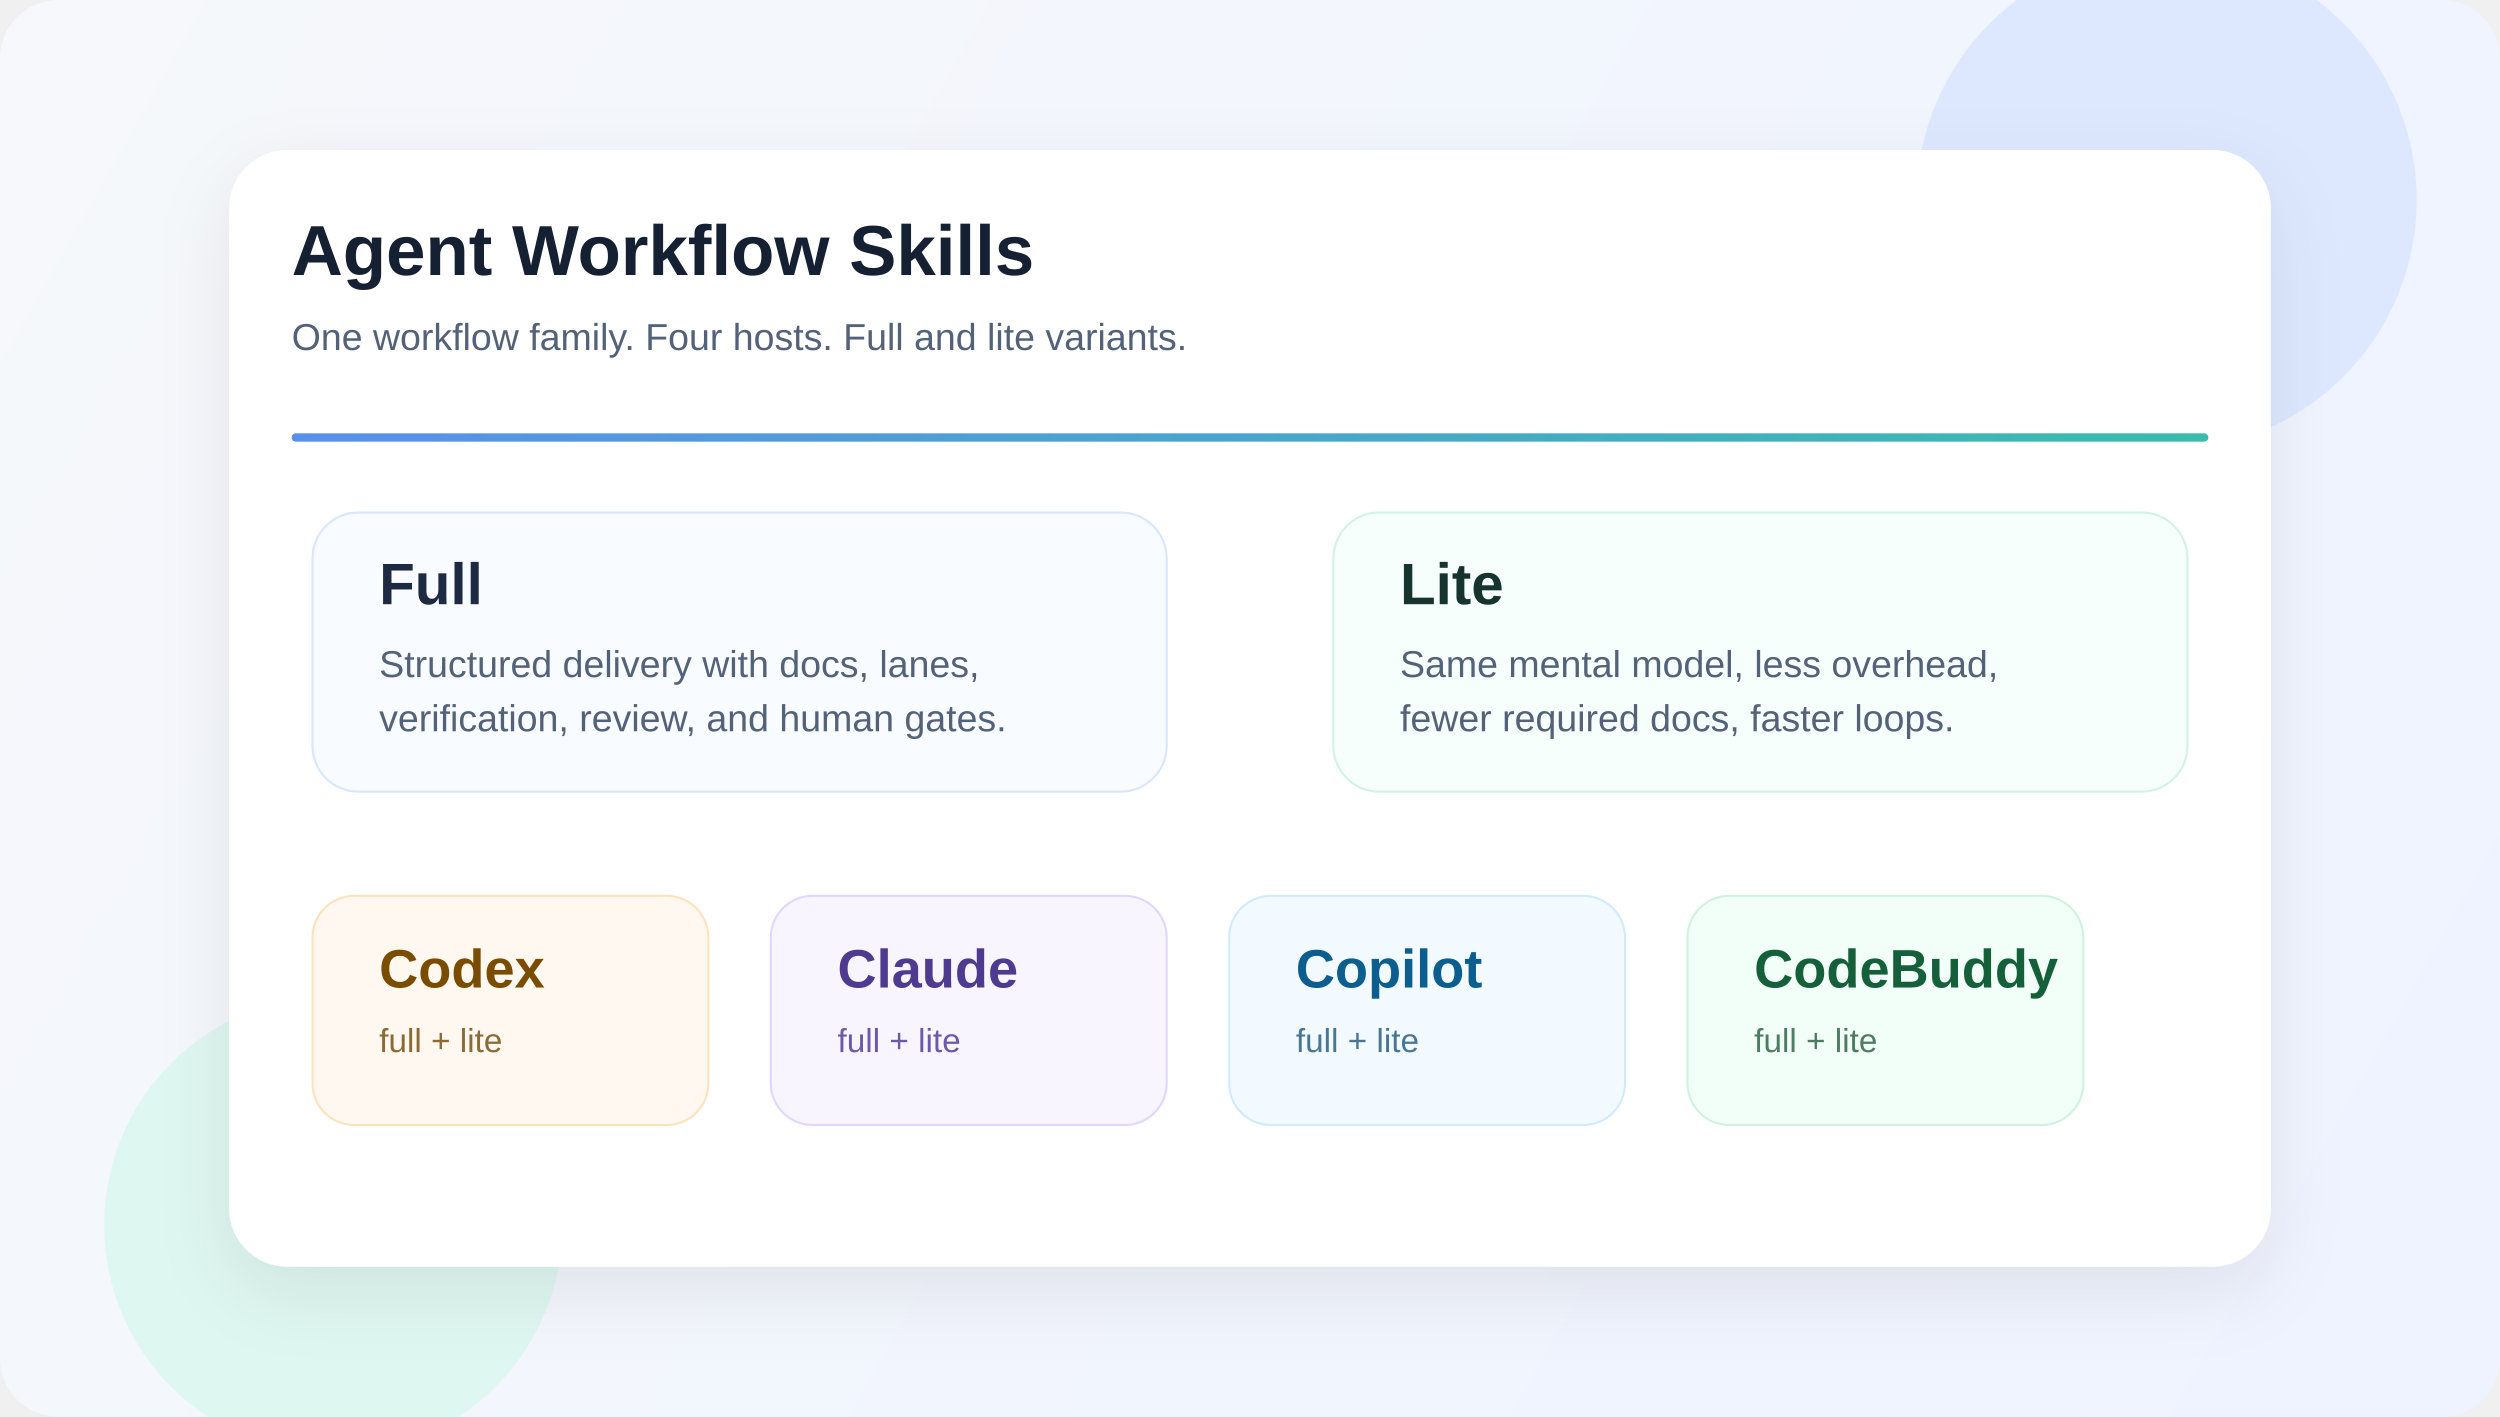
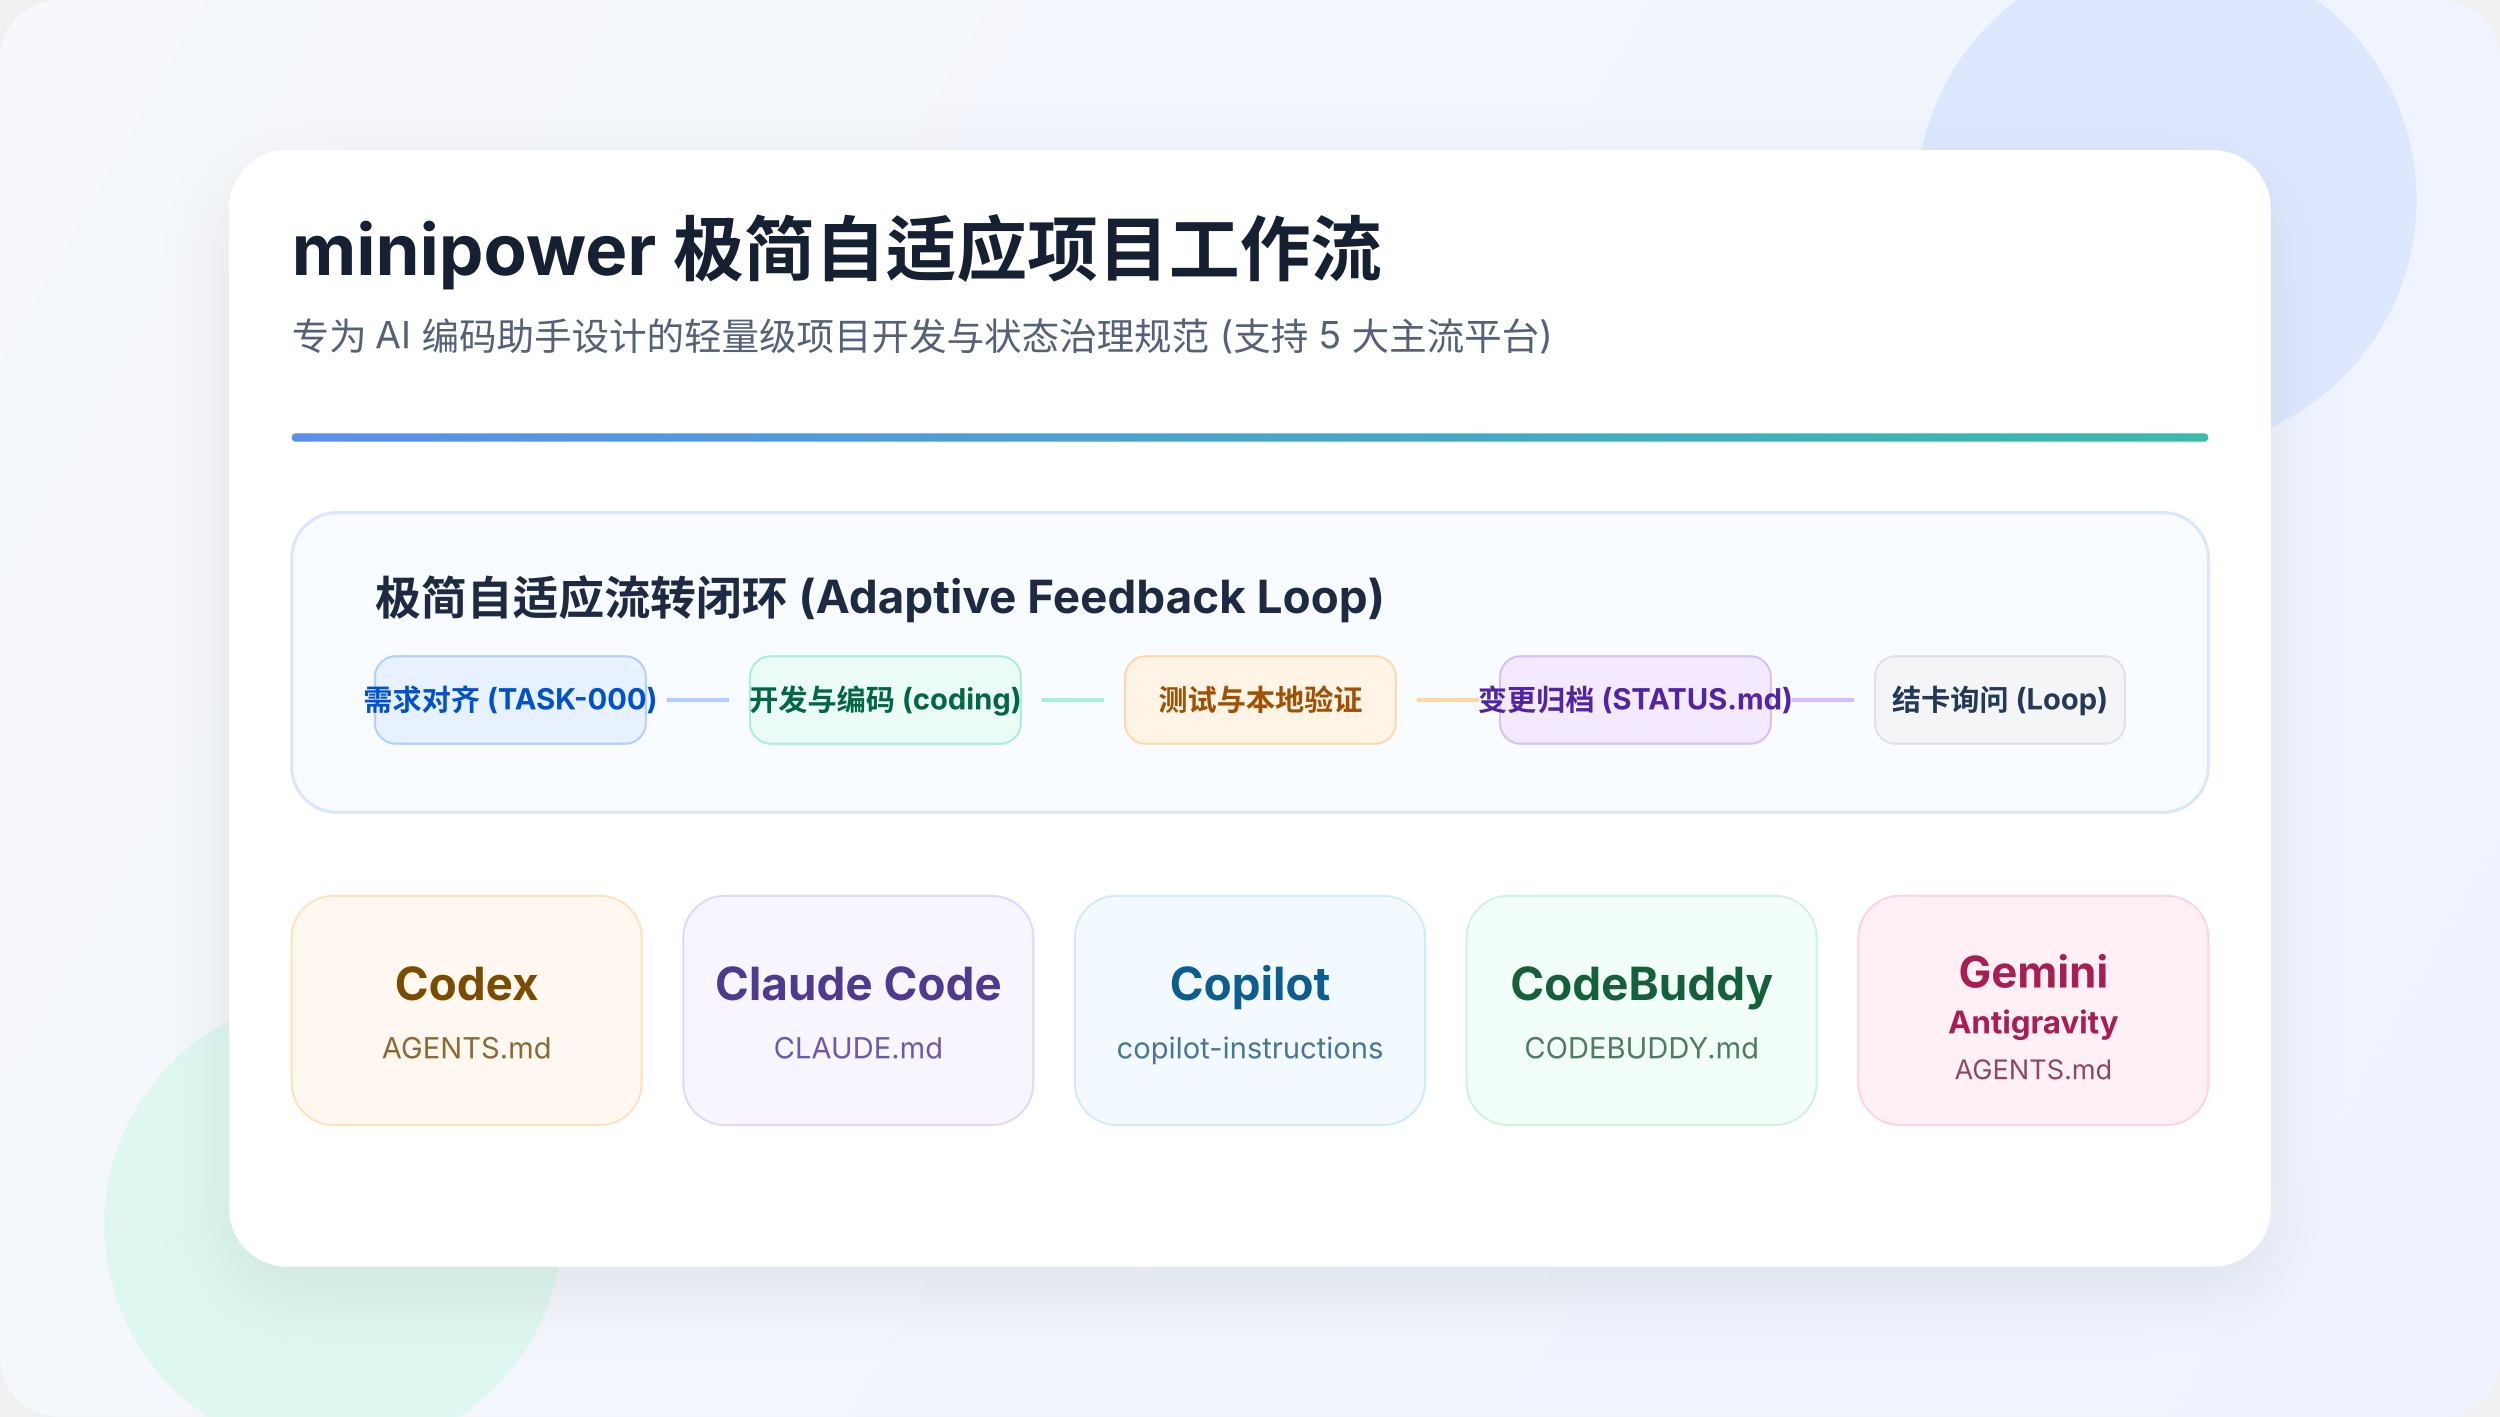
<svg xmlns="http://www.w3.org/2000/svg" width="1200" height="680" viewBox="0 0 1200 680" fill="none">
  <defs>
    <linearGradient id="bg" x1="0" y1="0" x2="1200" y2="680" gradientUnits="userSpaceOnUse">
      <stop stop-color="#F6F8FB" />
      <stop offset="1" stop-color="#EEF3FF" />
    </linearGradient>
    <linearGradient id="accent" x1="140" y1="120" x2="1060" y2="560" gradientUnits="userSpaceOnUse">
      <stop stop-color="#5B8DEF" />
      <stop offset="1" stop-color="#33C3A1" />
    </linearGradient>
    <filter id="shadow" x="0" y="0" width="1200" height="680" filterUnits="userSpaceOnUse" color-interpolation-filters="sRGB">
      <feDropShadow dx="0" dy="12" stdDeviation="18" flood-opacity="0.08" />
    </filter>
  </defs>
  <rect width="1200" height="680" rx="28" fill="url(#bg)" />
  <circle cx="1040" cy="96" r="120" fill="#DDE8FF" />
  <circle cx="160" cy="588" r="110" fill="#DFF7F1" />
  <g filter="url(#shadow)">
    <rect x="110" y="72" width="980" height="536" rx="28" fill="white" />
  </g>
-   <text x="140" y="132" fill="#162033" font-family="Arial, Helvetica, sans-serif" font-size="34" font-weight="700">
-     Agent Workflow Skills
+   <text x="140" y="132" fill="#162033" font-family="system-ui, -apple-system, sans-serif" font-size="34" font-weight="700">
+     minipower 极简自适应项目工作流
  </text>
-   <text x="140" y="168" fill="#536179" font-family="Arial, Helvetica, sans-serif" font-size="18">
-     One workflow family. Four hosts. Full and lite variants.
+   <text x="140" y="168" fill="#536179" font-family="system-ui, -apple-system, sans-serif" font-size="18">
+     专为 AI 编码助手设计的轻量级项目开发与状态治理规范 (支持 5 大主流平台)
  </text>
  <rect x="140" y="208" width="920" height="4" rx="2" fill="url(#accent)" />
  <g>
-     <rect x="150" y="246" width="410" height="134" rx="22" fill="#F8FBFF" stroke="#D9E6FF" />
-     <text x="182" y="290" fill="#1E2A42" font-family="Arial, Helvetica, sans-serif" font-size="28" font-weight="700">Full</text>
-     <text x="182" y="325" fill="#536179" font-family="Arial, Helvetica, sans-serif" font-size="18">Structured delivery with docs, lanes,</text>
-     <text x="182" y="351" fill="#536179" font-family="Arial, Helvetica, sans-serif" font-size="18">verification, review, and human gates.</text>
+     <rect x="140" y="246" width="920" height="144" rx="22" fill="#F8FBFF" stroke="#D9E6FF" stroke-width="1.5" />
+     <text x="180" y="295" fill="#1E2A42" font-family="system-ui, -apple-system, sans-serif" font-size="22" font-weight="700">极简自适应流转闭环 (Adaptive Feedback Loop)</text>
+     <rect x="180" y="315" width="130" height="42" rx="10" fill="#E8F1FF" stroke="#B0CEFF" />
+     <text x="245" y="341" fill="#0052CC" font-family="system-ui, -apple-system, sans-serif" font-size="14" font-weight="700" text-anchor="middle">需求对齐 (TASK-000)</text>
+     <path d="M 320 336 L 350 336" stroke="#B0CEFF" stroke-width="2" marker-end="url(#arrow)" />
+     <rect x="360" y="315" width="130" height="42" rx="10" fill="#EBFBF6" stroke="#A7EED8" />
+     <text x="425" y="341" fill="#006644" font-family="system-ui, -apple-system, sans-serif" font-size="14" font-weight="700" text-anchor="middle">开发与编码 (coding)</text>
+     <path d="M 500 336 L 530 336" stroke="#A7EED8" stroke-width="2" />
+     <rect x="540" y="315" width="130" height="42" rx="10" fill="#FFF4E5" stroke="#FFD8A8" />
+     <text x="605" y="341" fill="#A05000" font-family="system-ui, -apple-system, sans-serif" font-size="14" font-weight="700" text-anchor="middle">测试与本地验证</text>
+     <path d="M 680 336 L 710 336" stroke="#FFD8A8" stroke-width="2" />
+     <rect x="720" y="315" width="130" height="42" rx="10" fill="#F3EAFF" stroke="#D3BFFF" />
+     <text x="785" y="341" fill="#5224A3" font-family="system-ui, -apple-system, sans-serif" font-size="14" font-weight="700" text-anchor="middle">变更归档 (STATUS.md)</text>
+     <path d="M 860 336 L 890 336" stroke="#D3BFFF" stroke-width="2" />
+     <rect x="900" y="315" width="120" height="42" rx="10" fill="#F4F5F7" stroke="#DFE1E6" />
+     <text x="960" y="341" fill="#253858" font-family="system-ui, -apple-system, sans-serif" font-size="14" font-weight="700" text-anchor="middle">结卡询问 (Loop)</text>
  </g>
  <g>
-     <rect x="640" y="246" width="410" height="134" rx="22" fill="#F7FFFC" stroke="#D2F1E7" />
-     <text x="672" y="290" fill="#16342D" font-family="Arial, Helvetica, sans-serif" font-size="28" font-weight="700">Lite</text>
-     <text x="672" y="325" fill="#536179" font-family="Arial, Helvetica, sans-serif" font-size="18">Same mental model, less overhead,</text>
-     <text x="672" y="351" fill="#536179" font-family="Arial, Helvetica, sans-serif" font-size="18">fewer required docs, faster loops.</text>
+     <rect x="140" y="430" width="168" height="110" rx="20" fill="#FFF8F0" stroke="#FFE1BC" />
+     <text x="224" y="480" fill="#7A4C00" font-family="system-ui, -apple-system, sans-serif" font-size="22" font-weight="700" text-anchor="middle">Codex</text>
+     <text x="224" y="508" fill="#8A6A35" font-family="system-ui, -apple-system, sans-serif" font-size="14" text-anchor="middle">AGENTS.md</text>
  </g>
  <g>
-     <rect x="150" y="430" width="190" height="110" rx="20" fill="#FFF8F0" stroke="#FFE1BC" />
-     <text x="182" y="474" fill="#7A4C00" font-family="Arial, Helvetica, sans-serif" font-size="26" font-weight="700">Codex</text>
-     <text x="182" y="505" fill="#8A6A35" font-family="Arial, Helvetica, sans-serif" font-size="16">full + lite</text>
+     <rect x="328" y="430" width="168" height="110" rx="20" fill="#F8F5FF" stroke="#E1D6FF" />
+     <text x="412" y="480" fill="#4E3B8F" font-family="system-ui, -apple-system, sans-serif" font-size="22" font-weight="700" text-anchor="middle">Claude Code</text>
+     <text x="412" y="508" fill="#6D5AA7" font-family="system-ui, -apple-system, sans-serif" font-size="14" text-anchor="middle">CLAUDE.md</text>
  </g>
  <g>
-     <rect x="370" y="430" width="190" height="110" rx="20" fill="#F8F5FF" stroke="#E1D6FF" />
-     <text x="402" y="474" fill="#4E3B8F" font-family="Arial, Helvetica, sans-serif" font-size="26" font-weight="700">Claude</text>
-     <text x="402" y="505" fill="#6D5AA7" font-family="Arial, Helvetica, sans-serif" font-size="16">full + lite</text>
+     <rect x="516" y="430" width="168" height="110" rx="20" fill="#F3FAFF" stroke="#CFEAFF" />
+     <text x="600" y="480" fill="#0B5E8E" font-family="system-ui, -apple-system, sans-serif" font-size="22" font-weight="700" text-anchor="middle">Copilot</text>
+     <text x="600" y="508" fill="#497694" font-family="system-ui, -apple-system, sans-serif" font-size="14" text-anchor="middle">copilot-instructions</text>
  </g>
  <g>
-     <rect x="590" y="430" width="190" height="110" rx="20" fill="#F3FAFF" stroke="#CFEAFF" />
-     <text x="622" y="474" fill="#0B5E8E" font-family="Arial, Helvetica, sans-serif" font-size="26" font-weight="700">Copilot</text>
-     <text x="622" y="505" fill="#497694" font-family="Arial, Helvetica, sans-serif" font-size="16">full + lite</text>
+     <rect x="704" y="430" width="168" height="110" rx="20" fill="#F2FFF8" stroke="#CFF2DF" />
+     <text x="788" y="480" fill="#15603A" font-family="system-ui, -apple-system, sans-serif" font-size="22" font-weight="700" text-anchor="middle">CodeBuddy</text>
+     <text x="788" y="508" fill="#4E7C63" font-family="system-ui, -apple-system, sans-serif" font-size="14" text-anchor="middle">CODEBUDDY.md</text>
  </g>
  <g>
-     <rect x="810" y="430" width="190" height="110" rx="20" fill="#F2FFF8" stroke="#CFF2DF" />
-     <text x="842" y="474" fill="#15603A" font-family="Arial, Helvetica, sans-serif" font-size="26" font-weight="700">CodeBuddy</text>
-     <text x="842" y="505" fill="#4E7C63" font-family="Arial, Helvetica, sans-serif" font-size="16">full + lite</text>
+     <rect x="892" y="430" width="168" height="110" rx="20" fill="#FFF0F5" stroke="#FFD1E3" />
+     <text x="976" y="474" fill="#A81D52" font-family="system-ui, -apple-system, sans-serif" font-size="21" font-weight="700" text-anchor="middle">Gemini</text>
+     <text x="976" y="496" fill="#A81D52" font-family="system-ui, -apple-system, sans-serif" font-size="15" font-weight="700" text-anchor="middle">Antigravity</text>
+     <text x="976" y="518" fill="#8E4663" font-family="system-ui, -apple-system, sans-serif" font-size="13" text-anchor="middle">AGENTS.md</text>
  </g>
</svg>
